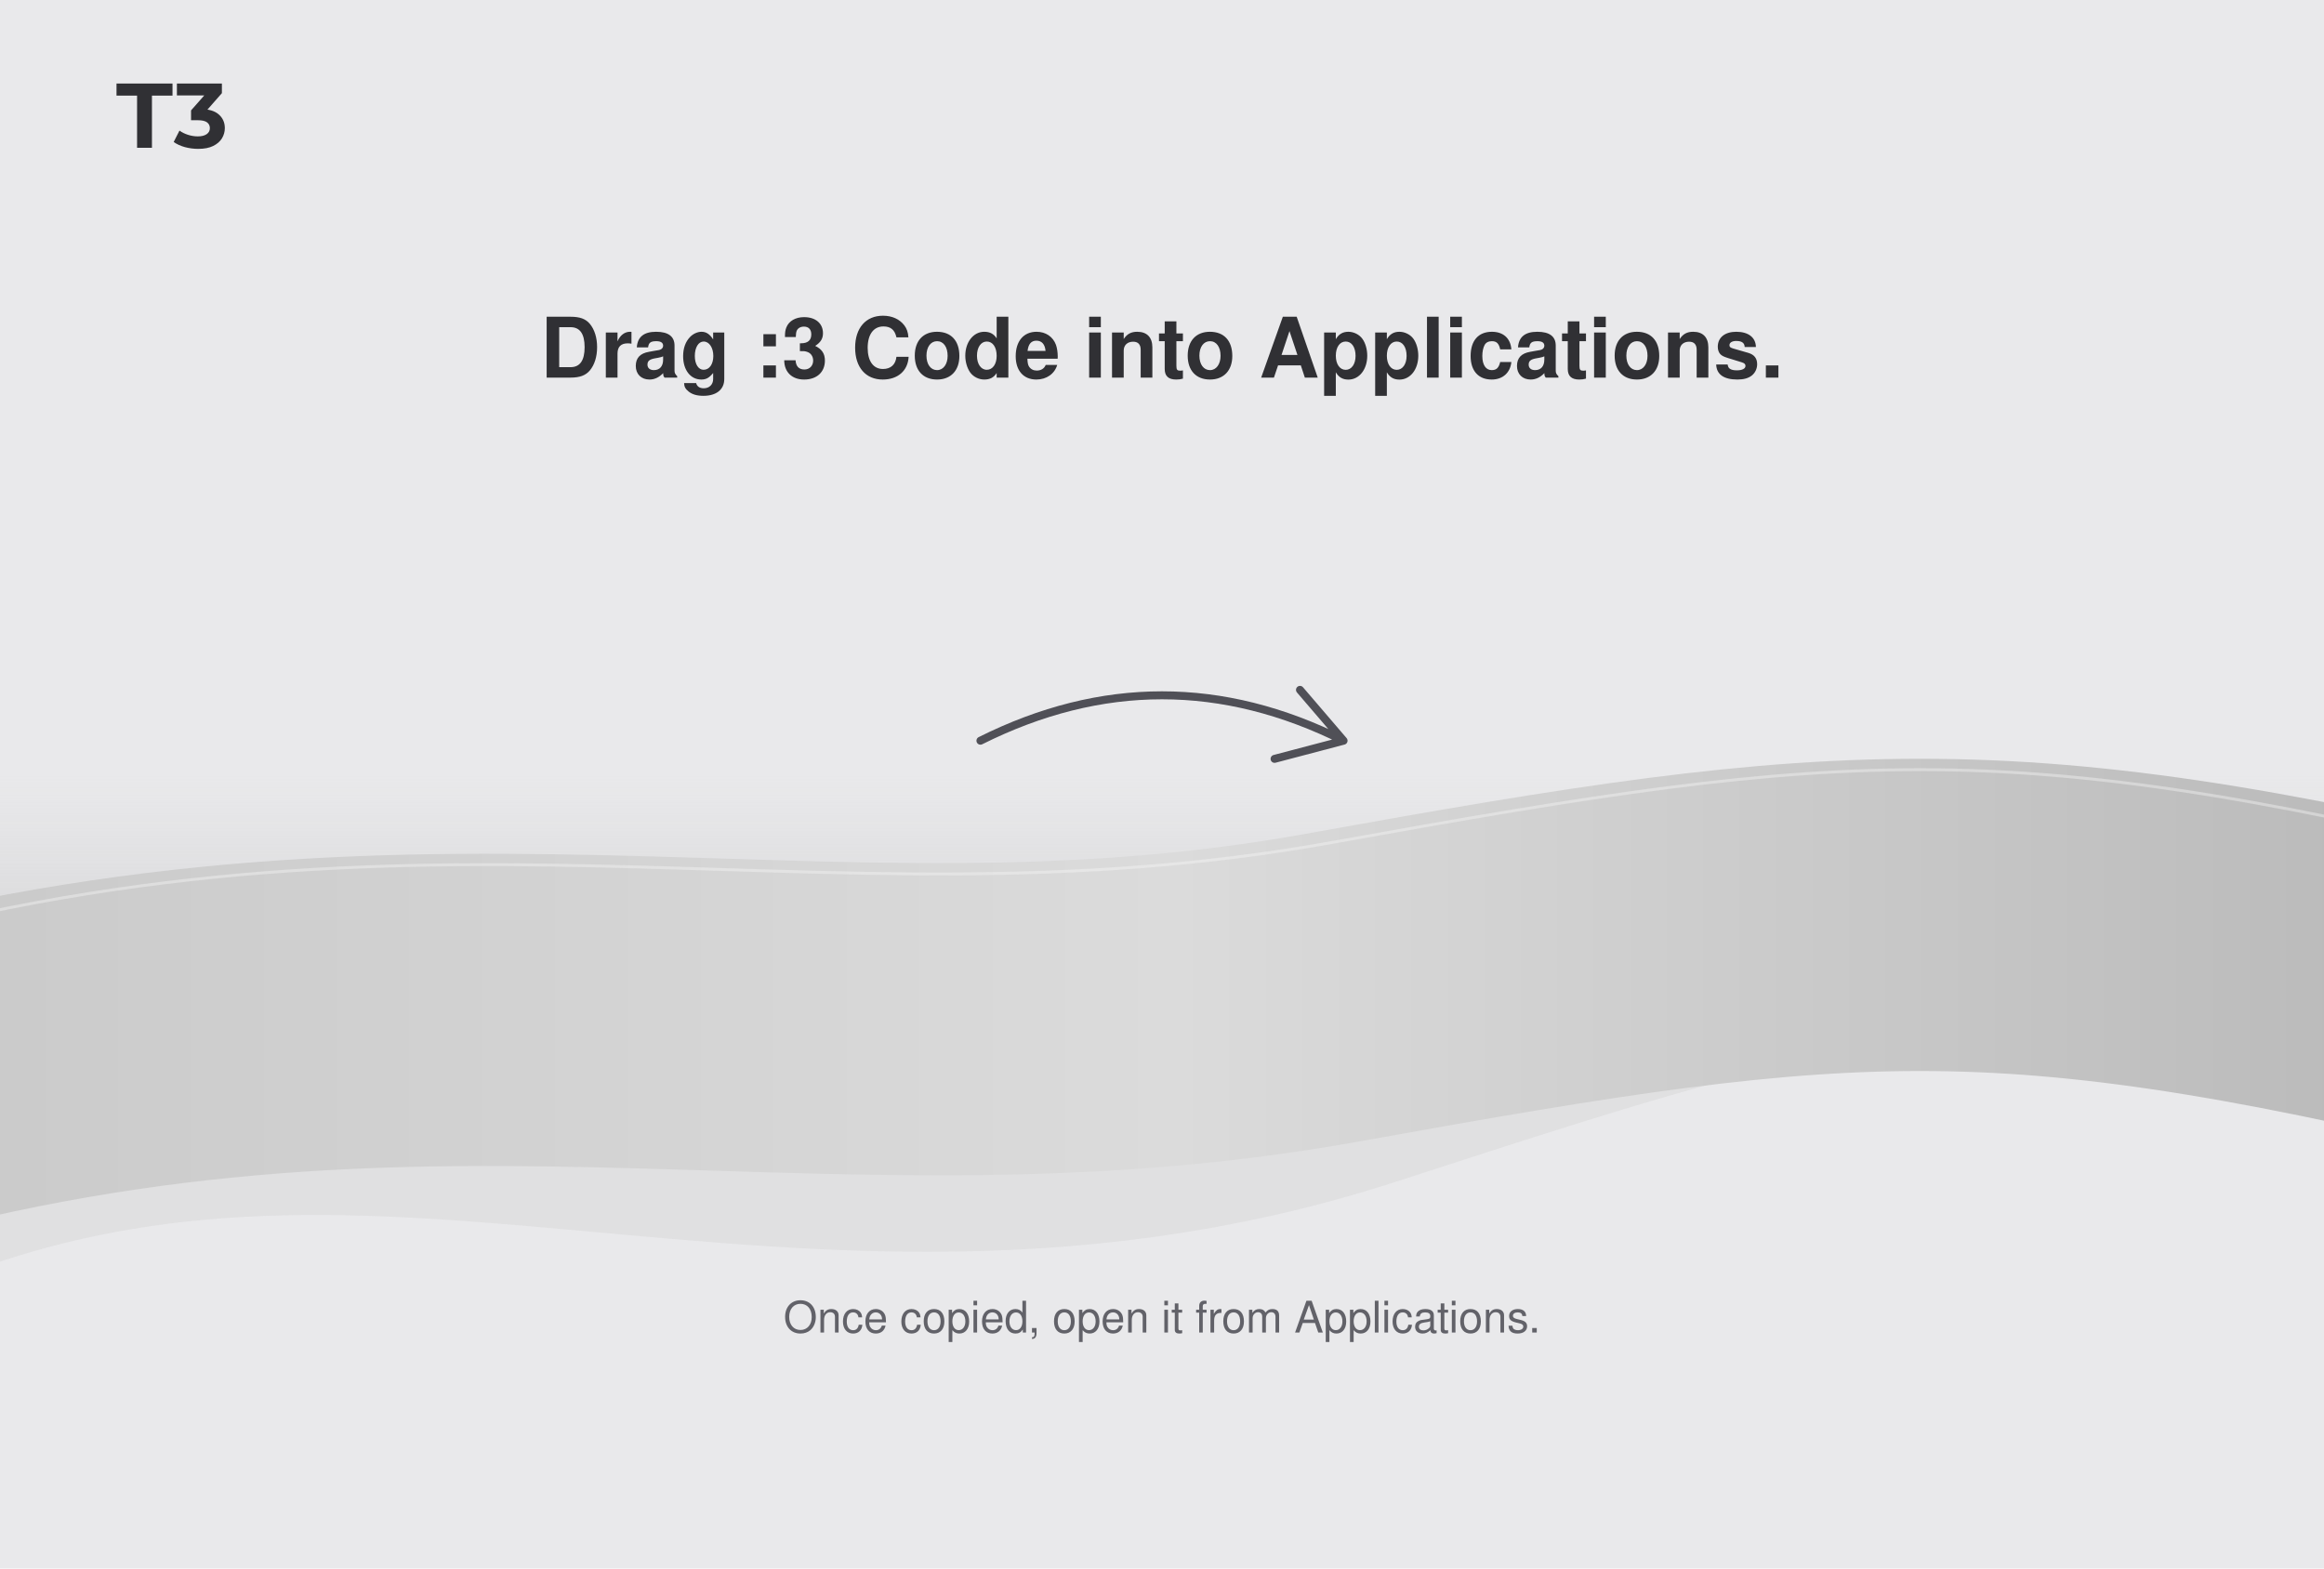
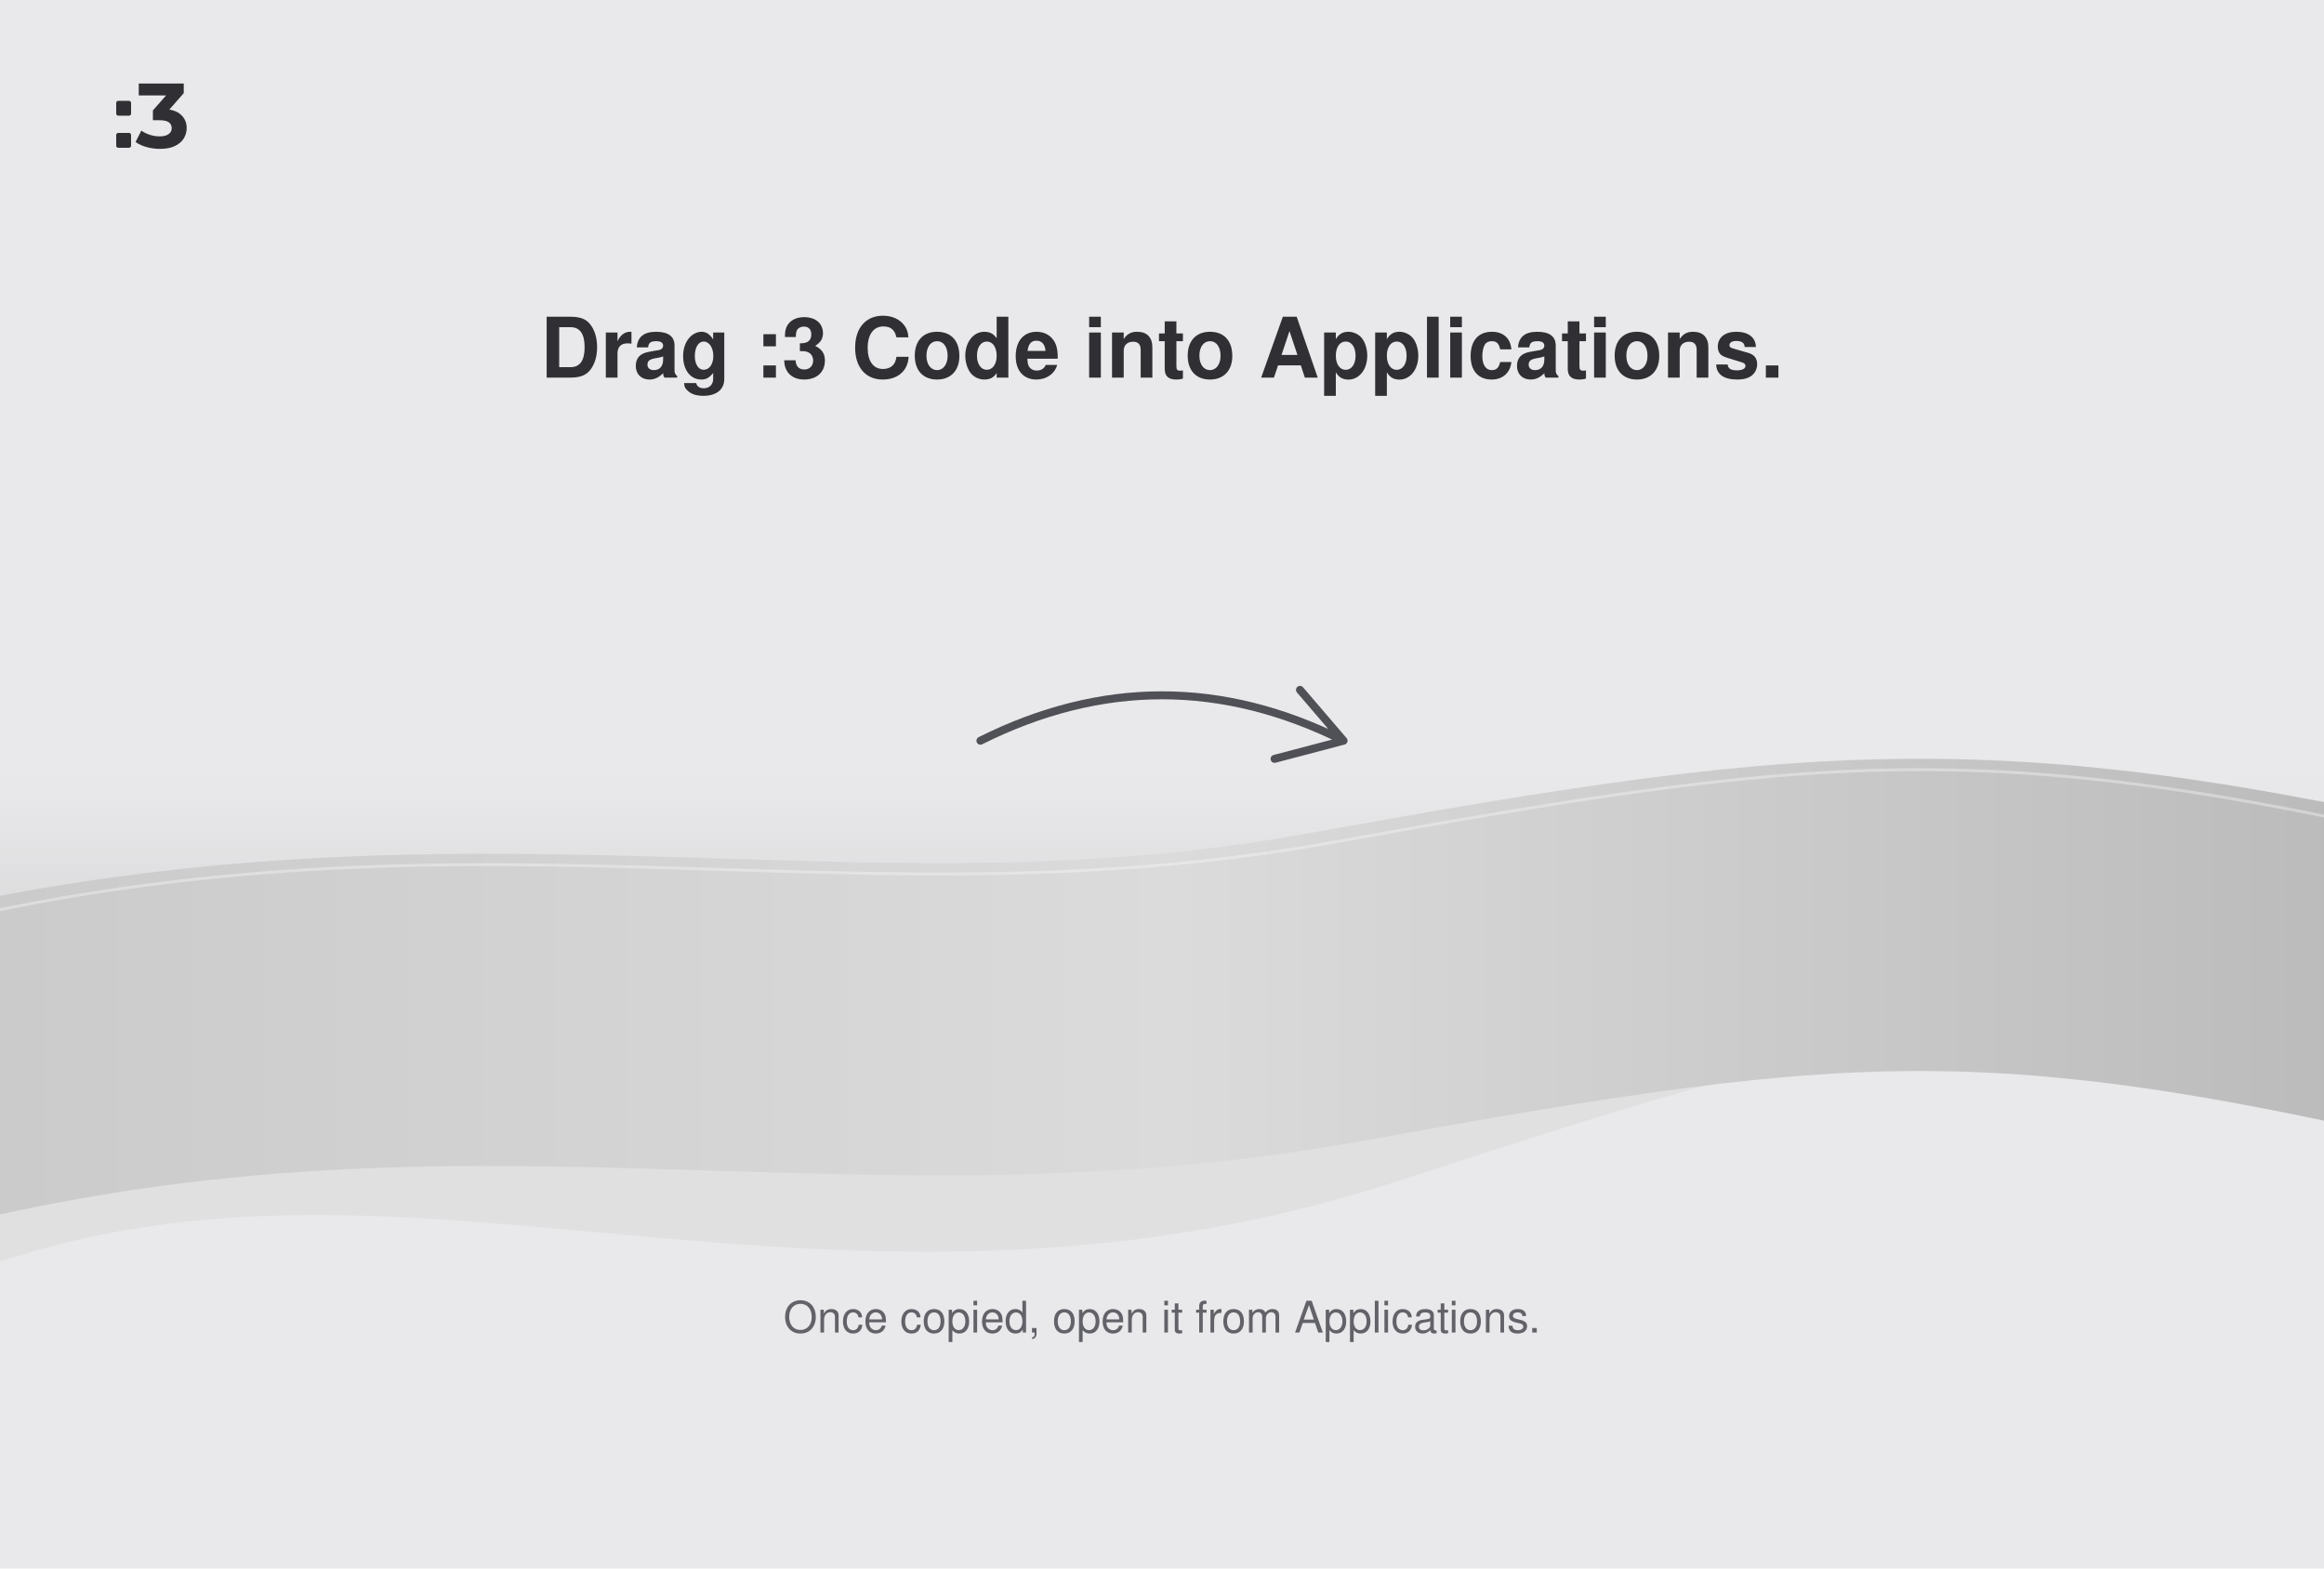
<svg xmlns="http://www.w3.org/2000/svg" width="1280" height="864" viewBox="0 0 640 432">
  <defs>
    <linearGradient id="veil" x1="0" y1="0" x2="0" y2="1">
      <stop stop-color="#B7B7B7" stop-opacity="0" />
      <stop offset=".55" stop-color="#A5A5A5" stop-opacity=".24" />
      <stop offset="1" stop-color="#D1D1D1" stop-opacity=".4" />
    </linearGradient>
    <linearGradient id="silk" x1="0" y1="0" x2="1" y2="0">
      <stop stop-color="#C8C8C8" />
      <stop offset=".5" stop-color="#DBDBDB" />
      <stop offset="1" stop-color="#B5B5B5" />
    </linearGradient>
  </defs>
  <rect width="640" height="432" fill="#E9E9EB" />
  <path d="M-60 293C95 220 214 304 362 256S559 191 707 257" stroke="url(#veil)" stroke-width="146" fill="none" opacity="1" stroke-linecap="round" stroke-linejoin="round" />
  <path d="M-60 306C113 252 223 298 367 272S553 242 707 280" stroke="url(#silk)" stroke-width="86" fill="none" opacity="1" stroke-linecap="round" stroke-linejoin="round" />
  <path d="M-60 266C113 212 223 258 367 232S553 202 707 240" stroke="#F5F5F5" stroke-width="0.8" fill="none" opacity="0.42" stroke-linecap="round" stroke-linejoin="round" />
-   <svg x="32" y="23" width="30" height="18" viewBox="15.531 37 94.394 56.96" fill="#303034">
-     <path d="M33.451 93V47.56H15.531V37H64.331V47.56H46.411V93H33.451ZM86.725 93.96C82.832 93.96 78.965 93.453 75.125 92.44C71.285 91.373 68.032 89.88 65.365 87.96L70.405 78.04C72.539 79.587 75.019 80.813 77.845 81.72C80.672 82.627 83.525 83.08 86.405 83.08C89.659 83.08 92.219 82.44 94.085 81.16C95.952 79.88 96.885 78.12 96.885 75.88C96.885 73.747 96.059 72.067 94.405 70.84C92.752 69.613 90.085 69 86.405 69H80.485V60.44L96.085 42.76L97.525 47.4H68.165V37H107.365V45.4L91.845 63.08L85.285 59.32H89.045C95.925 59.32 101.125 60.867 104.645 63.96C108.165 67.053 109.925 71.027 109.925 75.88C109.925 79.027 109.099 81.987 107.445 84.76C105.792 87.48 103.259 89.693 99.845 91.4C96.432 93.107 92.059 93.96 86.725 93.96Z" />
+   <svg x="32" y="23" width="19.41" height="18" viewBox="48.5 37 61.42 56.96" fill="#303034">
+     <path d="M50.3 52.08H59.66C60.65 52.08 61.46 52.89 61.46 53.88V63.24C61.46 64.23 60.65 65.04 59.66 65.04H50.3C49.31 65.04 48.5 64.23 48.5 63.24V53.88C48.5 52.89 49.31 52.08 50.3 52.08ZM50.3 80.04H59.66C60.65 80.04 61.46 80.85 61.46 81.84V91.2C61.46 92.19 60.65 93 59.66 93H50.3C49.31 93 48.5 92.19 48.5 91.2V81.84C48.5 80.85 49.31 80.04 50.3 80.04ZM86.725 93.96C82.832 93.96 78.965 93.453 75.125 92.44C71.285 91.373 68.032 89.88 65.365 87.96L70.405 78.04C72.539 79.587 75.019 80.813 77.845 81.72C80.672 82.627 83.525 83.08 86.405 83.08C89.659 83.08 92.219 82.44 94.085 81.16C95.952 79.88 96.885 78.12 96.885 75.88C96.885 73.747 96.059 72.067 94.405 70.84C92.752 69.613 90.085 69 86.405 69H80.485V60.44L96.085 42.76L97.525 47.4H68.165V37H107.365V45.4L91.845 63.08L85.285 59.32H89.045C95.925 59.32 101.125 60.867 104.645 63.96C108.165 67.053 109.925 71.027 109.925 75.88C109.925 79.027 109.099 81.987 107.445 84.76C105.792 87.48 103.259 89.693 99.845 91.4C96.432 93.107 92.059 93.96 86.725 93.96Z" />
  </svg>
  <text x="320" y="104" fill="#303034" font-family="Helvetica" font-size="23" font-weight="700" text-anchor="middle">Drag :3 Code into Applications.</text>
  <path d="M270 204Q320 179 370 204M358 190L370 204L351 209" stroke="#505057" stroke-width="2.2" fill="none" opacity="1" stroke-linecap="round" stroke-linejoin="round" />
  <text x="320" y="367" fill="#626269" font-family="Helvetica" font-size="12" font-weight="400" text-anchor="middle">Once copied, open it from Applications.</text>
</svg>
